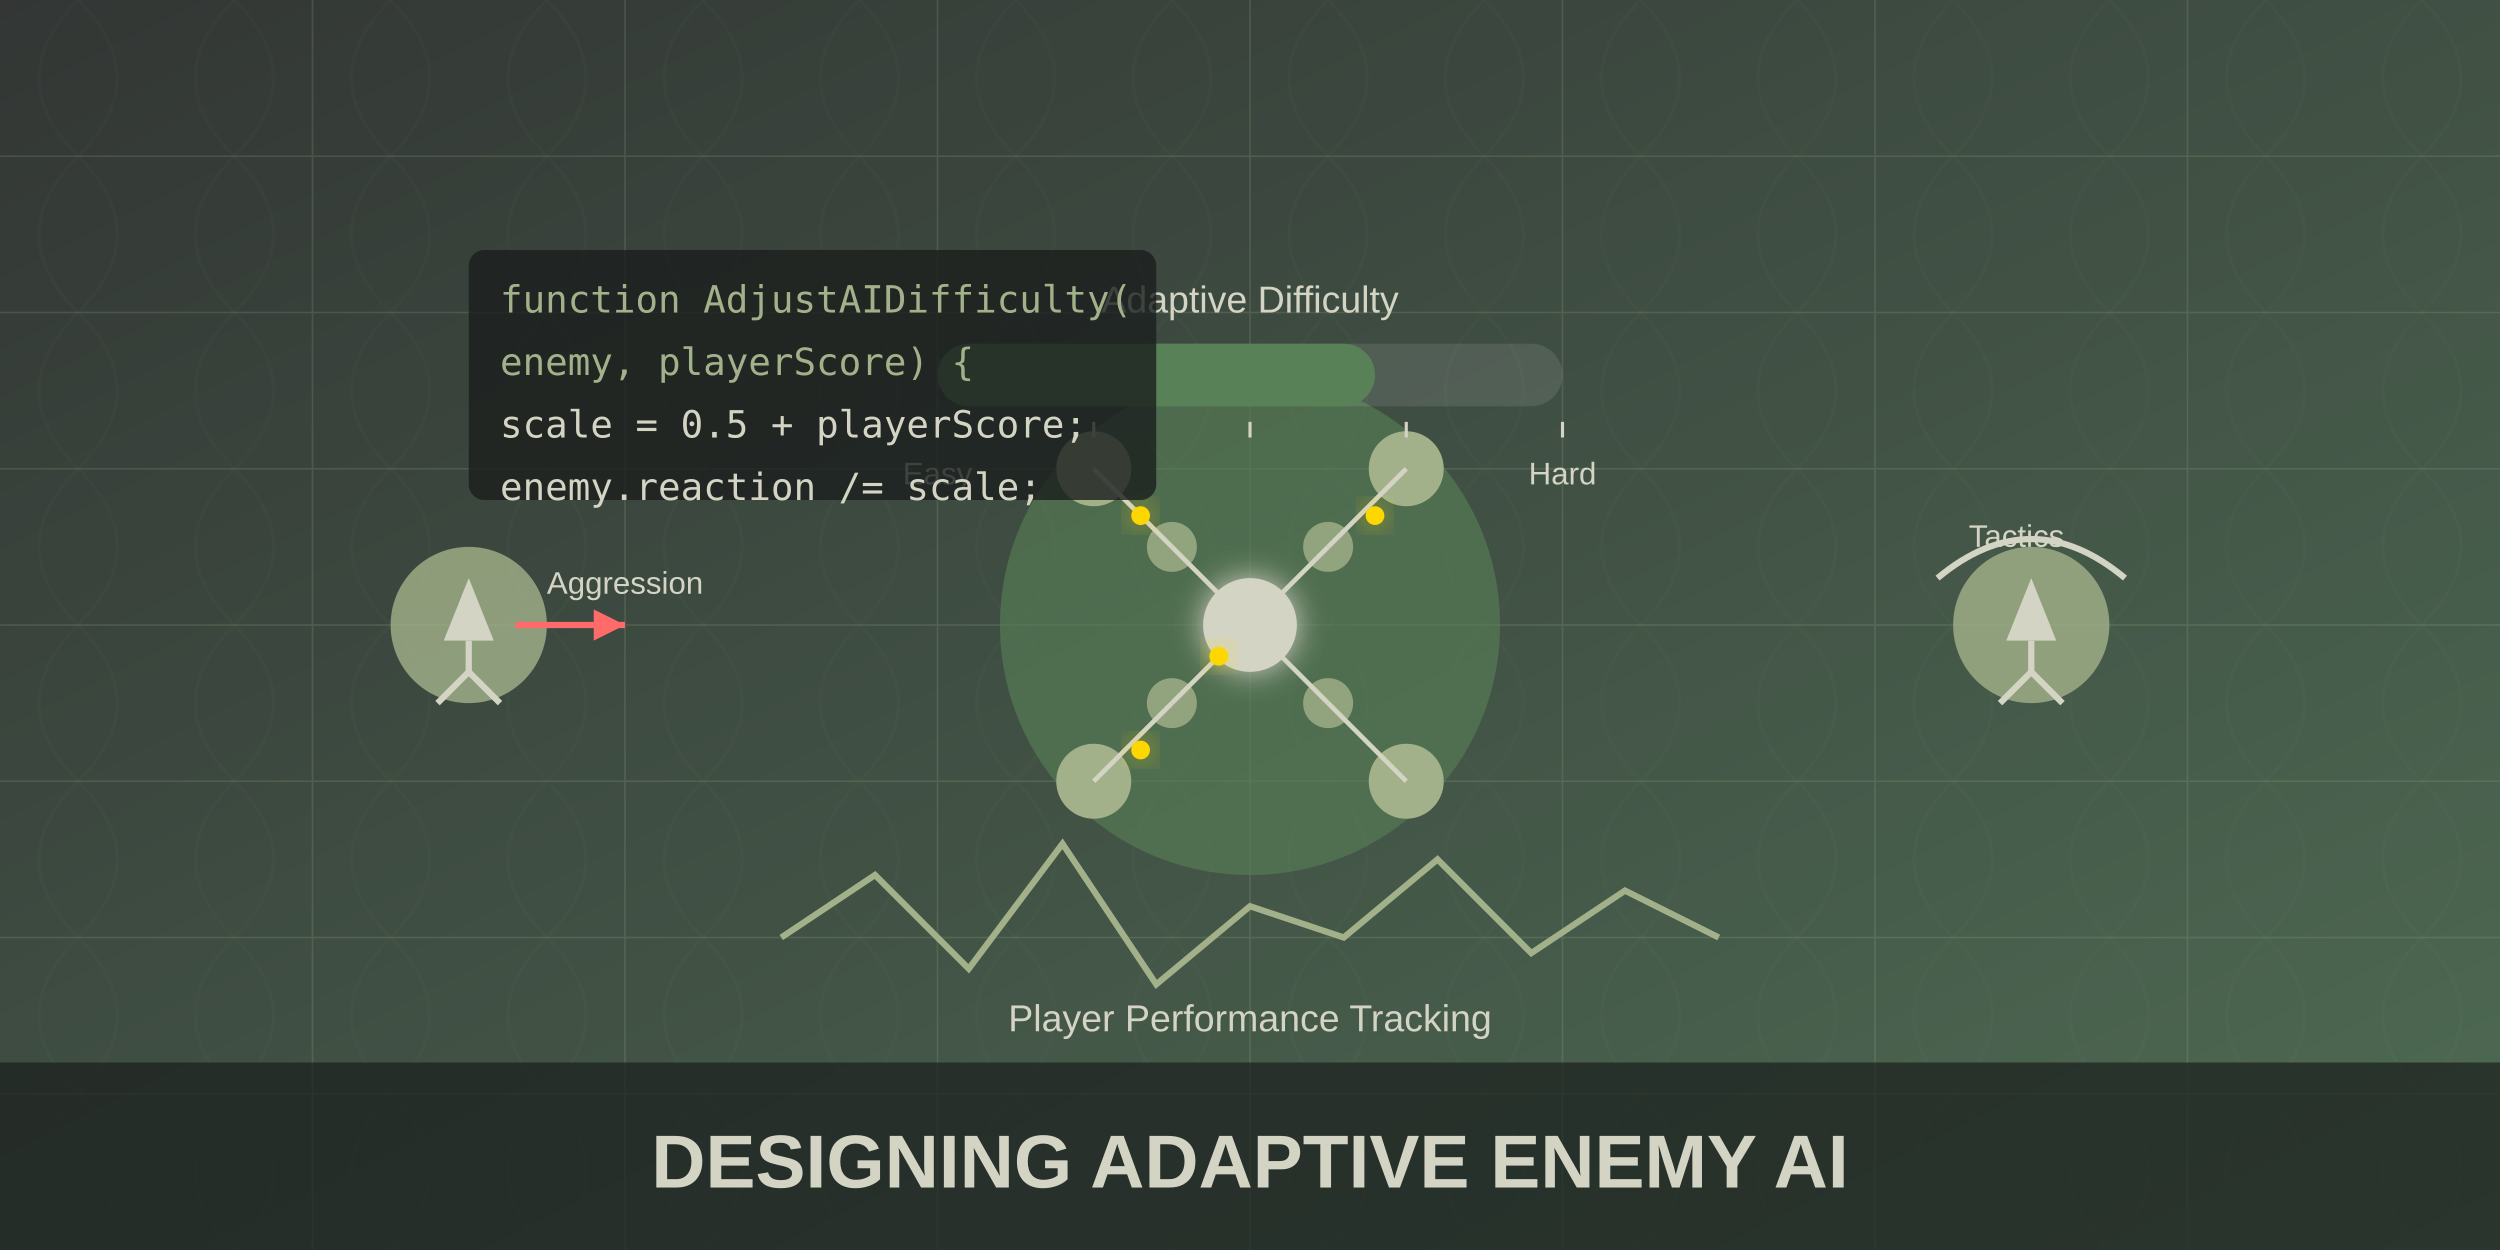
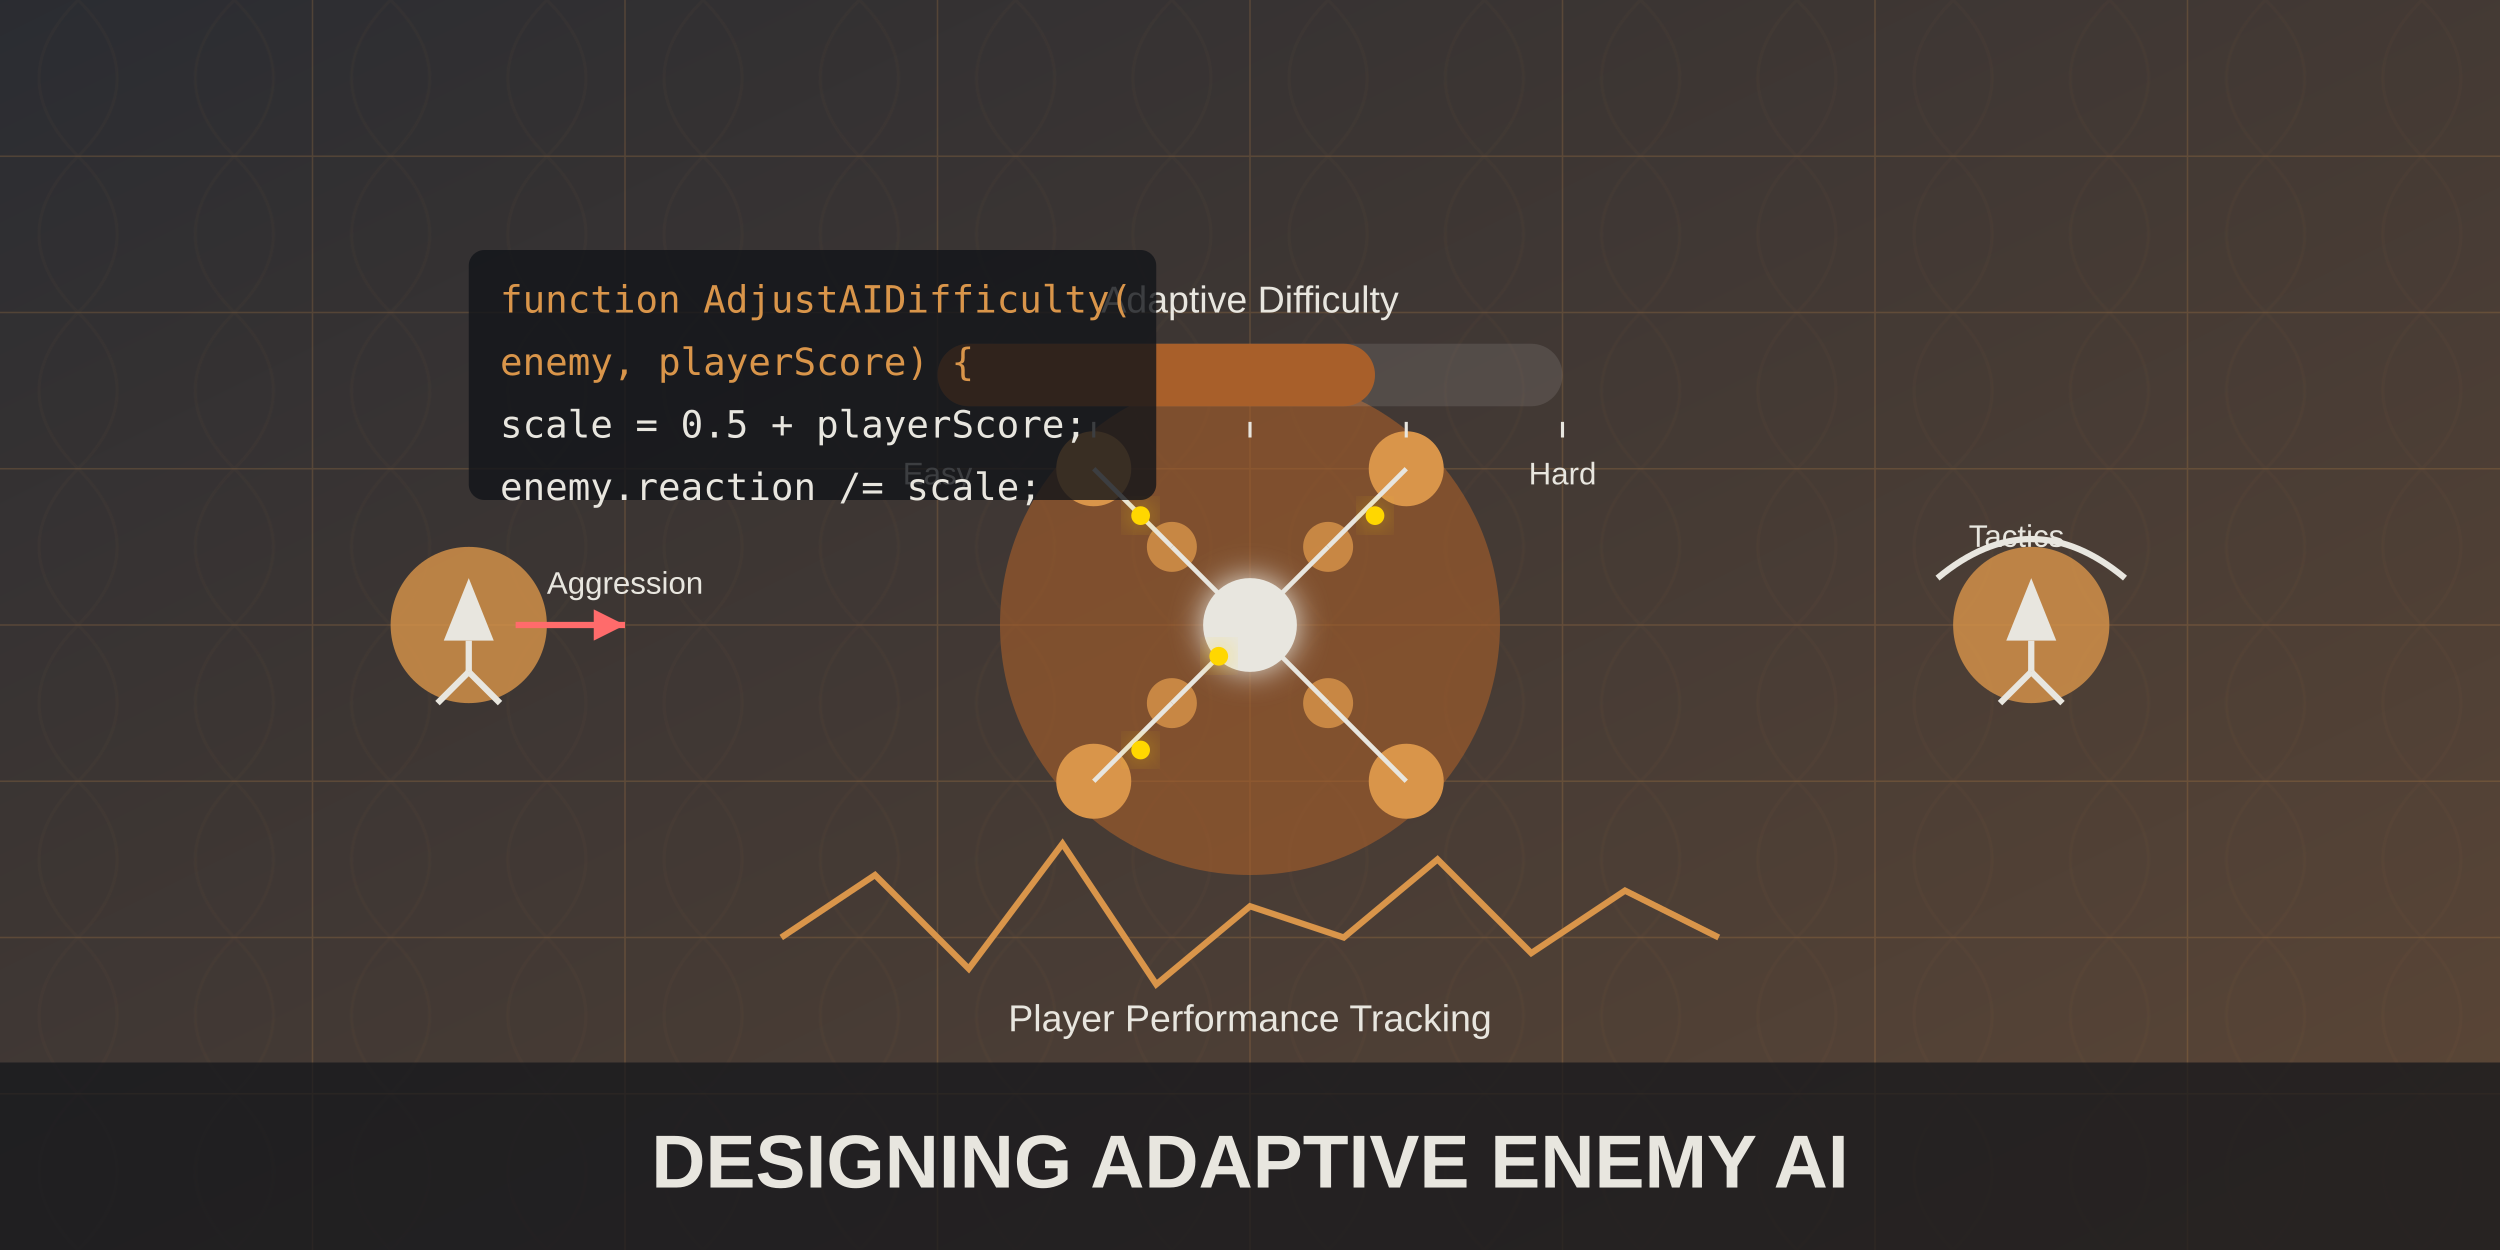
<svg xmlns="http://www.w3.org/2000/svg" viewBox="0 0 800 400">
  <defs>
    <linearGradient id="bgGradient" x1="0%" y1="0%" x2="100%" y2="100%">
-       <stop offset="0%" style="stop-color:#1B1F1D;stop-opacity:0.9" />
-       <stop offset="100%" style="stop-color:#3a5a40;stop-opacity:0.9" />
+       <stop offset="0%" style="stop-color:#12141A;stop-opacity:0.9" />
+       <stop offset="100%" style="stop-color:#4A3220;stop-opacity:0.9" />
    </linearGradient>
    <filter id="glow" x="-50%" y="-50%" width="200%" height="200%">
      <feGaussianBlur stdDeviation="5" result="blur" />
      <feComposite in="SourceGraphic" in2="blur" operator="over" />
    </filter>
    <pattern id="thinkingPattern" patternUnits="userSpaceOnUse" width="50" height="50">
-       <path d="M25,0 Q50,25 25,50 Q0,25 25,0" fill="none" stroke="#A3B18A" stroke-width="1" opacity="0.1" />
+       <path d="M25,0 Q50,25 25,50 Q0,25 25,0" fill="none" stroke="#D9954A" stroke-width="1" opacity="0.1" />
    </pattern>
  </defs>
  <rect width="800" height="400" fill="url(#bgGradient)" />
-   <g stroke="#A3B18A" stroke-width="0.5" opacity="0.2">
+   <g stroke="#D9954A" stroke-width="0.5" opacity="0.2">
    <line x1="0" y1="50" x2="800" y2="50" />
    <line x1="0" y1="100" x2="800" y2="100" />
    <line x1="0" y1="150" x2="800" y2="150" />
    <line x1="0" y1="200" x2="800" y2="200" />
    <line x1="0" y1="250" x2="800" y2="250" />
    <line x1="0" y1="300" x2="800" y2="300" />
    <line x1="0" y1="350" x2="800" y2="350" />
    <line x1="100" y1="0" x2="100" y2="400" />
    <line x1="200" y1="0" x2="200" y2="400" />
    <line x1="300" y1="0" x2="300" y2="400" />
    <line x1="400" y1="0" x2="400" y2="400" />
    <line x1="500" y1="0" x2="500" y2="400" />
    <line x1="600" y1="0" x2="600" y2="400" />
    <line x1="700" y1="0" x2="700" y2="400" />
  </g>
  <rect width="800" height="400" fill="url(#thinkingPattern)" opacity="0.3" />
  <g transform="translate(400, 200)">
-     <circle cx="0" cy="0" r="80" fill="#588157" opacity="0.6" />
-     <circle cx="-50" cy="-50" r="12" fill="#A3B18A" />
-     <circle cx="50" cy="-50" r="12" fill="#A3B18A" />
-     <circle cx="-50" cy="50" r="12" fill="#A3B18A" />
-     <circle cx="50" cy="50" r="12" fill="#A3B18A" />
-     <circle cx="0" cy="0" r="15" fill="#D4D4C4" filter="url(#glow)" />
-     <circle cx="-25" cy="-25" r="8" fill="#A3B18A" opacity="0.8" />
-     <circle cx="25" cy="-25" r="8" fill="#A3B18A" opacity="0.8" />
-     <circle cx="-25" cy="25" r="8" fill="#A3B18A" opacity="0.8" />
-     <circle cx="25" cy="25" r="8" fill="#A3B18A" opacity="0.8" />
-     <line x1="-50" y1="-50" x2="-25" y2="-25" stroke="#D4D4C4" stroke-width="1.5" />
-     <line x1="50" y1="-50" x2="25" y2="-25" stroke="#D4D4C4" stroke-width="1.5" />
-     <line x1="-50" y1="50" x2="-25" y2="25" stroke="#D4D4C4" stroke-width="1.5" />
-     <line x1="50" y1="50" x2="25" y2="25" stroke="#D4D4C4" stroke-width="1.5" />
-     <line x1="-25" y1="-25" x2="0" y2="0" stroke="#D4D4C4" stroke-width="1.5" />
-     <line x1="25" y1="-25" x2="0" y2="0" stroke="#D4D4C4" stroke-width="1.5" />
-     <line x1="-25" y1="25" x2="0" y2="0" stroke="#D4D4C4" stroke-width="1.5" />
-     <line x1="25" y1="25" x2="0" y2="0" stroke="#D4D4C4" stroke-width="1.5" />
+     <circle cx="0" cy="0" r="80" fill="#A85F2A" opacity="0.6" />
+     <circle cx="-50" cy="-50" r="12" fill="#D9954A" />
+     <circle cx="50" cy="-50" r="12" fill="#D9954A" />
+     <circle cx="-50" cy="50" r="12" fill="#D9954A" />
+     <circle cx="50" cy="50" r="12" fill="#D9954A" />
+     <circle cx="0" cy="0" r="15" fill="#E8E6DF" filter="url(#glow)" />
+     <circle cx="-25" cy="-25" r="8" fill="#D9954A" opacity="0.8" />
+     <circle cx="25" cy="-25" r="8" fill="#D9954A" opacity="0.8" />
+     <circle cx="-25" cy="25" r="8" fill="#D9954A" opacity="0.8" />
+     <circle cx="25" cy="25" r="8" fill="#D9954A" opacity="0.8" />
+     <line x1="-50" y1="-50" x2="-25" y2="-25" stroke="#E8E6DF" stroke-width="1.5" />
+     <line x1="50" y1="-50" x2="25" y2="-25" stroke="#E8E6DF" stroke-width="1.5" />
+     <line x1="-50" y1="50" x2="-25" y2="25" stroke="#E8E6DF" stroke-width="1.5" />
+     <line x1="50" y1="50" x2="25" y2="25" stroke="#E8E6DF" stroke-width="1.5" />
+     <line x1="-25" y1="-25" x2="0" y2="0" stroke="#E8E6DF" stroke-width="1.5" />
+     <line x1="25" y1="-25" x2="0" y2="0" stroke="#E8E6DF" stroke-width="1.5" />
+     <line x1="-25" y1="25" x2="0" y2="0" stroke="#E8E6DF" stroke-width="1.5" />
+     <line x1="25" y1="25" x2="0" y2="0" stroke="#E8E6DF" stroke-width="1.5" />
    <circle cx="-35" cy="-35" r="3" fill="#FFD700" filter="url(#glow)" />
    <circle cx="40" cy="-35" r="3" fill="#FFD700" filter="url(#glow)" />
    <circle cx="-35" cy="40" r="3" fill="#FFD700" filter="url(#glow)" />
    <circle cx="-10" cy="10" r="3" fill="#FFD700" filter="url(#glow)" />
  </g>
  <g transform="translate(150, 200)">
-     <circle cx="0" cy="0" r="25" fill="#A3B18A" opacity="0.8" />
-     <polygon points="0,-15 -8,5 8,5" fill="#D4D4C4" />
-     <line x1="0" y1="5" x2="0" y2="15" stroke="#D4D4C4" stroke-width="2" />
-     <line x1="0" y1="15" x2="-10" y2="25" stroke="#D4D4C4" stroke-width="2" />
-     <line x1="0" y1="15" x2="10" y2="25" stroke="#D4D4C4" stroke-width="2" />
+     <circle cx="0" cy="0" r="25" fill="#D9954A" opacity="0.8" />
+     <polygon points="0,-15 -8,5 8,5" fill="#E8E6DF" />
+     <line x1="0" y1="5" x2="0" y2="15" stroke="#E8E6DF" stroke-width="2" />
+     <line x1="0" y1="15" x2="-10" y2="25" stroke="#E8E6DF" stroke-width="2" />
+     <line x1="0" y1="15" x2="10" y2="25" stroke="#E8E6DF" stroke-width="2" />
    <line x1="15" y1="0" x2="50" y2="0" stroke="#ff6b6b" stroke-width="2" />
    <polygon points="50,0 40,-5 40,5" fill="#ff6b6b" />
-     <text x="25" y="-10" fill="#D4D4C4" font-family="Arial" font-size="10">Aggression</text>
+     <text x="25" y="-10" fill="#E8E6DF" font-family="Arial" font-size="10">Aggression</text>
  </g>
  <g transform="translate(650, 200)">
-     <circle cx="0" cy="0" r="25" fill="#A3B18A" opacity="0.8" />
-     <polygon points="0,-15 -8,5 8,5" fill="#D4D4C4" />
-     <line x1="0" y1="5" x2="0" y2="15" stroke="#D4D4C4" stroke-width="2" />
-     <line x1="0" y1="15" x2="-10" y2="25" stroke="#D4D4C4" stroke-width="2" />
-     <line x1="0" y1="15" x2="10" y2="25" stroke="#D4D4C4" stroke-width="2" />
-     <path d="M-30,-15 Q0,-40 30,-15" stroke="#D4D4C4" stroke-width="2" fill="none" />
-     <text x="-20" y="-25" fill="#D4D4C4" font-family="Arial" font-size="10">Tactics</text>
+     <circle cx="0" cy="0" r="25" fill="#D9954A" opacity="0.8" />
+     <polygon points="0,-15 -8,5 8,5" fill="#E8E6DF" />
+     <line x1="0" y1="5" x2="0" y2="15" stroke="#E8E6DF" stroke-width="2" />
+     <line x1="0" y1="15" x2="-10" y2="25" stroke="#E8E6DF" stroke-width="2" />
+     <line x1="0" y1="15" x2="10" y2="25" stroke="#E8E6DF" stroke-width="2" />
+     <path d="M-30,-15 Q0,-40 30,-15" stroke="#E8E6DF" stroke-width="2" fill="none" />
+     <text x="-20" y="-25" fill="#E8E6DF" font-family="Arial" font-size="10">Tactics</text>
  </g>
  <g transform="translate(400, 110)">
    <rect x="-100" y="0" width="200" height="20" rx="10" fill="rgba(255,255,255,0.1)" />
-     <rect x="-100" y="0" width="140" height="20" rx="10" fill="#588157" />
-     <text x="0" y="-10" fill="#D4D4C4" font-family="Arial" font-size="12" text-anchor="middle">Adaptive Difficulty</text>
-     <line x1="-100" y1="30" x2="-100" y2="25" stroke="#D4D4C4" stroke-width="1" />
-     <line x1="-50" y1="30" x2="-50" y2="25" stroke="#D4D4C4" stroke-width="1" />
-     <line x1="0" y1="30" x2="0" y2="25" stroke="#D4D4C4" stroke-width="1" />
-     <line x1="50" y1="30" x2="50" y2="25" stroke="#D4D4C4" stroke-width="1" />
-     <line x1="100" y1="30" x2="100" y2="25" stroke="#D4D4C4" stroke-width="1" />
-     <text x="-100" y="45" fill="#D4D4C4" font-family="Arial" font-size="10" text-anchor="middle">Easy</text>
-     <text x="100" y="45" fill="#D4D4C4" font-family="Arial" font-size="10" text-anchor="middle">Hard</text>
+     <rect x="-100" y="0" width="140" height="20" rx="10" fill="#A85F2A" />
+     <text x="0" y="-10" fill="#E8E6DF" font-family="Arial" font-size="12" text-anchor="middle">Adaptive Difficulty</text>
+     <line x1="-100" y1="30" x2="-100" y2="25" stroke="#E8E6DF" stroke-width="1" />
+     <line x1="-50" y1="30" x2="-50" y2="25" stroke="#E8E6DF" stroke-width="1" />
+     <line x1="0" y1="30" x2="0" y2="25" stroke="#E8E6DF" stroke-width="1" />
+     <line x1="50" y1="30" x2="50" y2="25" stroke="#E8E6DF" stroke-width="1" />
+     <line x1="100" y1="30" x2="100" y2="25" stroke="#E8E6DF" stroke-width="1" />
+     <text x="-100" y="45" fill="#E8E6DF" font-family="Arial" font-size="10" text-anchor="middle">Easy</text>
+     <text x="100" y="45" fill="#E8E6DF" font-family="Arial" font-size="10" text-anchor="middle">Hard</text>
  </g>
  <g transform="translate(400, 300)">
-     <path d="M-150,0 L-120,-20 L-90,10 L-60,-30 L-30,15 L0,-10 L30,0 L60,-25 L90,5 L120,-15 L150,0" stroke="#A3B18A" stroke-width="2" fill="none" />
-     <text x="0" y="30" fill="#D4D4C4" font-family="Arial" font-size="12" text-anchor="middle">Player Performance Tracking</text>
+     <path d="M-150,0 L-120,-20 L-90,10 L-60,-30 L-30,15 L0,-10 L30,0 L60,-25 L90,5 L120,-15 L150,0" stroke="#D9954A" stroke-width="2" fill="none" />
+     <text x="0" y="30" fill="#E8E6DF" font-family="Arial" font-size="12" text-anchor="middle">Player Performance Tracking</text>
  </g>
  <g transform="translate(150, 80)">
-     <rect x="0" y="0" width="220" height="80" rx="5" fill="rgba(27, 31, 29, 0.8)" />
-     <text x="10" y="20" fill="#A3B18A" font-family="monospace" font-size="12">function AdjustAIDifficulty(</text>
-     <text x="10" y="40" fill="#A3B18A" font-family="monospace" font-size="12">  enemy, playerScore) {</text>
-     <text x="10" y="60" fill="#D4D4C4" font-family="monospace" font-size="12">  scale = 0.5 + playerScore;</text>
-     <text x="10" y="80" fill="#D4D4C4" font-family="monospace" font-size="12">  enemy.reaction /= scale;</text>
+     <rect x="0" y="0" width="220" height="80" rx="5" fill="rgba(18, 20, 26, 0.8)" />
+     <text x="10" y="20" fill="#D9954A" font-family="monospace" font-size="12">function AdjustAIDifficulty(</text>
+     <text x="10" y="40" fill="#D9954A" font-family="monospace" font-size="12">  enemy, playerScore) {</text>
+     <text x="10" y="60" fill="#E8E6DF" font-family="monospace" font-size="12">  scale = 0.5 + playerScore;</text>
+     <text x="10" y="80" fill="#E8E6DF" font-family="monospace" font-size="12">  enemy.reaction /= scale;</text>
  </g>
-   <rect x="0" y="340" width="800" height="60" fill="rgba(27, 31, 29, 0.7)" />
-   <text x="400" y="380" fill="#D4D4C4" font-family="Arial" font-size="24" text-anchor="middle" font-weight="bold">DESIGNING ADAPTIVE ENEMY AI</text>
+   <rect x="0" y="340" width="800" height="60" fill="rgba(18, 20, 26, 0.7)" />
+   <text x="400" y="380" fill="#E8E6DF" font-family="Arial" font-size="24" text-anchor="middle" font-weight="bold">DESIGNING ADAPTIVE ENEMY AI</text>
</svg>
